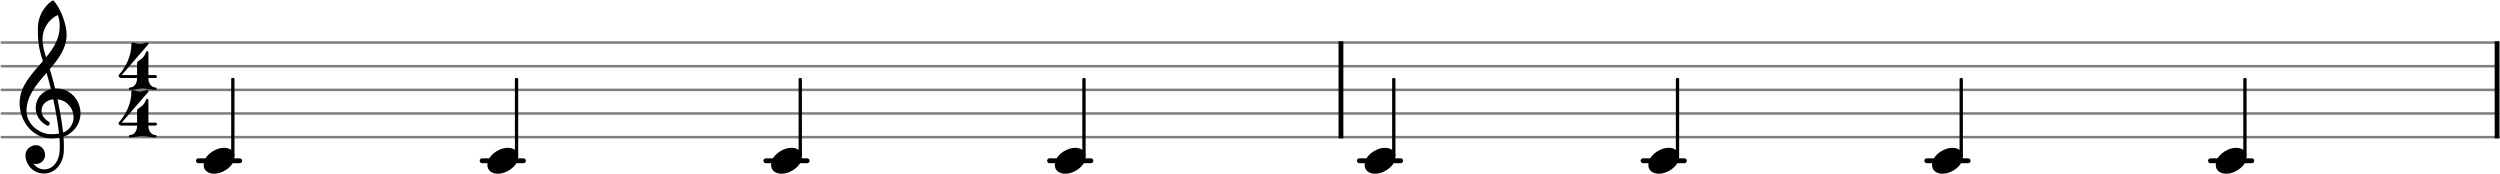
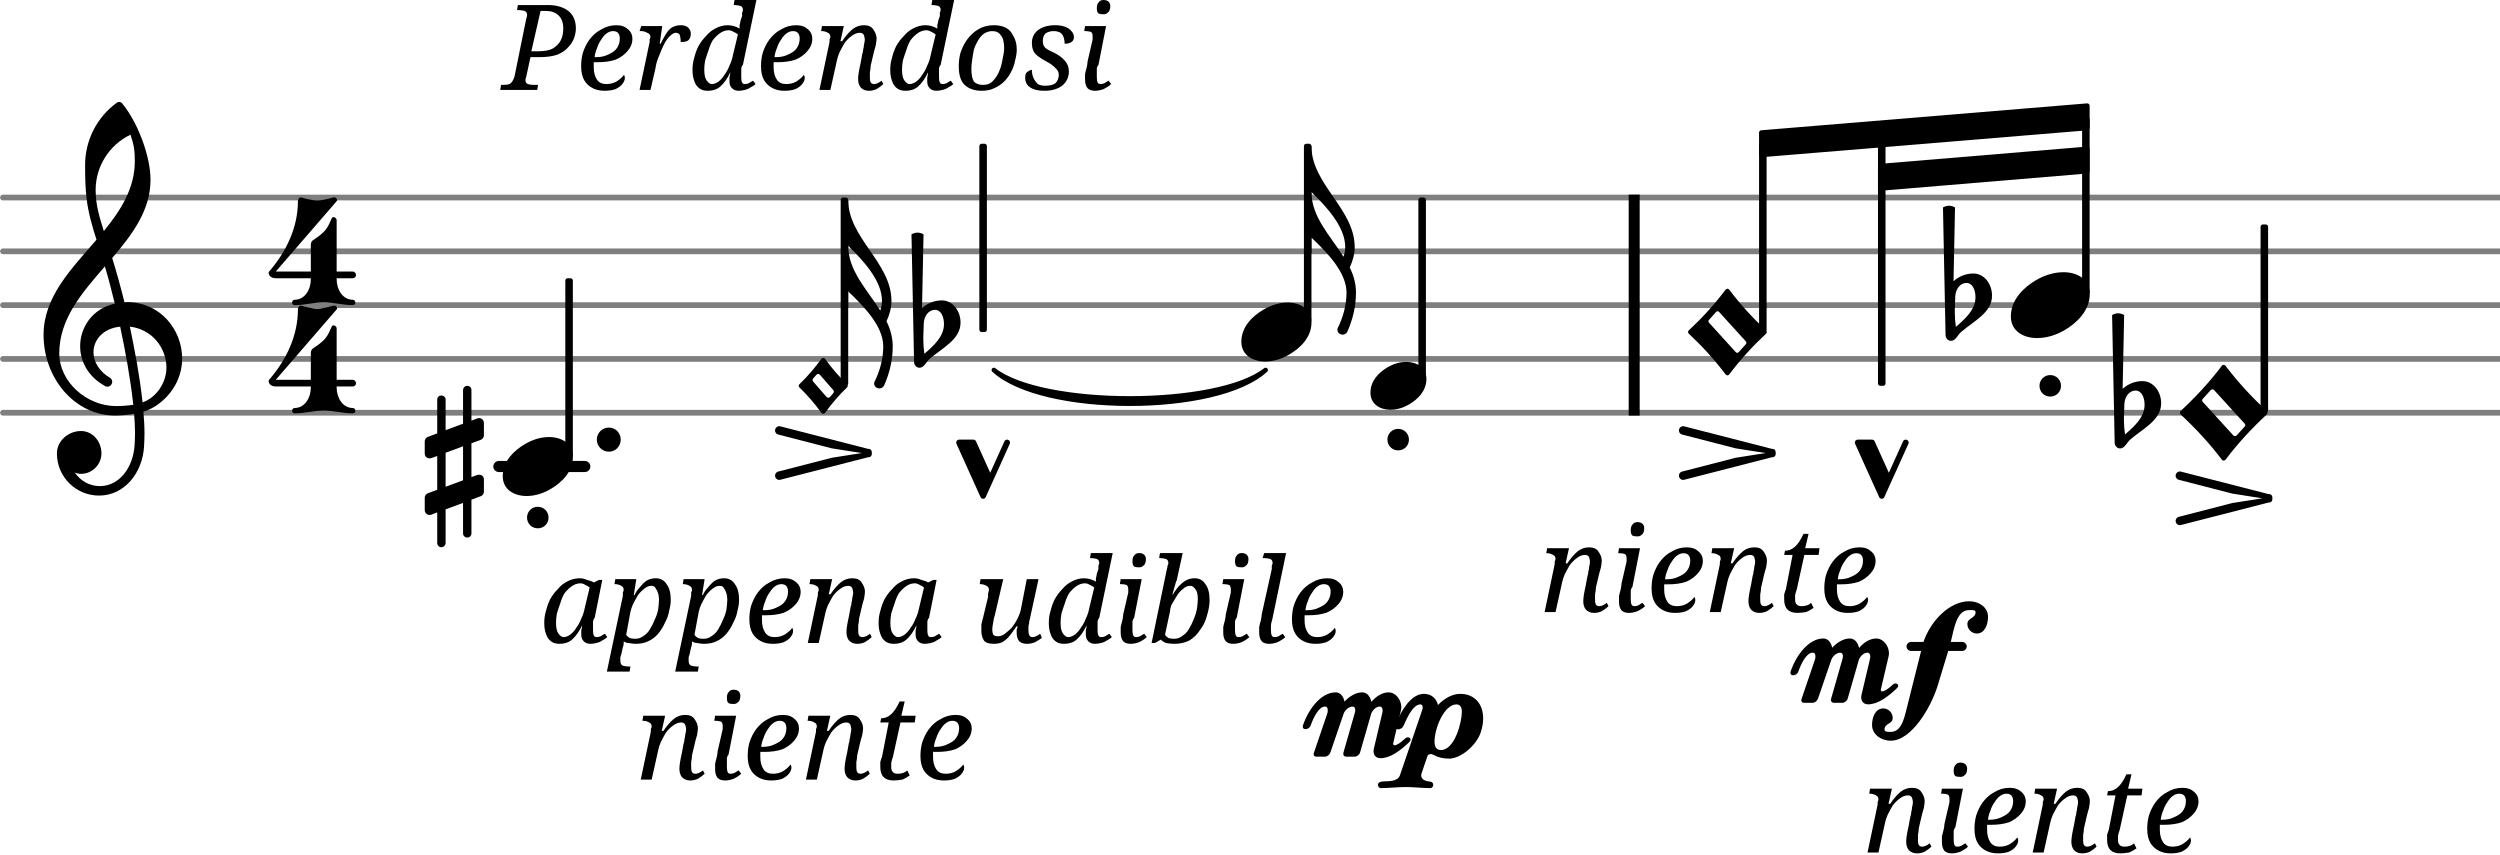
- <svg xmlns="http://www.w3.org/2000/svg" version="1.2" width="167.17mm" height="11.62mm" viewBox="0 -0.036 105.697 7.35">
-   <style text="style/css">
+ <svg xmlns="http://www.w3.org/2000/svg" version="1.2" width="73.49mm" height="25.11mm" viewBox="0 0.001 46.467 15.878">
+   <style type="text/css">

tspan { white-space: pre; }

</style>
  <g color="rgb(49.804%, 49.804%, 49.804%)">
-     <line transform="translate(0, 5.764)" stroke-linejoin="round" stroke-linecap="round" stroke-width="0.107" stroke="currentColor" x1="0.054" y1="-0" x2="105.644" y2="-0" />
-     <line transform="translate(0, 4.764)" stroke-linejoin="round" stroke-linecap="round" stroke-width="0.107" stroke="currentColor" x1="0.054" y1="-0" x2="105.644" y2="-0" />
-     <line transform="translate(0, 3.764)" stroke-linejoin="round" stroke-linecap="round" stroke-width="0.107" stroke="currentColor" x1="0.054" y1="-0" x2="105.644" y2="-0" />
-     <line transform="translate(0, 2.764)" stroke-linejoin="round" stroke-linecap="round" stroke-width="0.107" stroke="currentColor" x1="0.054" y1="-0" x2="105.644" y2="-0" />
-     <line transform="translate(0, 1.764)" stroke-linejoin="round" stroke-linecap="round" stroke-width="0.107" stroke="currentColor" x1="0.054" y1="-0" x2="105.644" y2="-0" />
+     <g transform="translate(0, 7.6729)">
+       <line stroke-linejoin="round" stroke-linecap="round" stroke-width="0.107" stroke="currentColor" x1="0.054" y1="0" x2="46.467" y2="0" />
+     </g>
+     <g transform="translate(0, 6.6729)">
+       <line stroke-linejoin="round" stroke-linecap="round" stroke-width="0.107" stroke="currentColor" x1="0.054" y1="0" x2="46.467" y2="0" />
+     </g>
+     <g transform="translate(0, 5.6729)">
+       <line stroke-linejoin="round" stroke-linecap="round" stroke-width="0.107" stroke="currentColor" x1="0.054" y1="0" x2="46.467" y2="0" />
+     </g>
+     <g transform="translate(0, 4.6729)">
+       <line stroke-linejoin="round" stroke-linecap="round" stroke-width="0.107" stroke="currentColor" x1="0.054" y1="0" x2="46.467" y2="0" />
+     </g>
+     <g transform="translate(0, 3.6729)">
+       <line stroke-linejoin="round" stroke-linecap="round" stroke-width="0.107" stroke="currentColor" x1="0.054" y1="0" x2="46.467" y2="0" />
+     </g>
  </g>
-   <rect transform="translate(105.4934, 3.764)" x="0" y="-2.054" width="0.204" height="4.107" ry="0" fill="currentColor" />
-   <rect transform="translate(56.5934, 3.764)" x="0" y="-2.054" width="0.204" height="4.107" ry="0" fill="currentColor" />
-   <rect transform="translate(0, 6.764)" x="93.371" y="-0.104" width="1.954" height="0.207" ry="0.104" fill="currentColor" />
-   <rect transform="translate(0, 6.764)" x="81.371" y="-0.104" width="1.954" height="0.207" ry="0.104" fill="currentColor" />
-   <rect transform="translate(0, 6.764)" x="69.371" y="-0.104" width="1.954" height="0.207" ry="0.104" fill="currentColor" />
-   <rect transform="translate(0, 6.764)" x="57.371" y="-0.104" width="1.954" height="0.207" ry="0.104" fill="currentColor" />
-   <rect transform="translate(0, 6.764)" x="44.268" y="-0.104" width="1.954" height="0.207" ry="0.104" fill="currentColor" />
-   <rect transform="translate(0, 6.764)" x="32.268" y="-0.104" width="1.954" height="0.207" ry="0.104" fill="currentColor" />
-   <rect transform="translate(0, 6.764)" x="20.268" y="-0.104" width="1.954" height="0.207" ry="0.104" fill="currentColor" />
-   <rect transform="translate(0, 6.764)" x="8.268" y="-0.104" width="1.954" height="0.207" ry="0.104" fill="currentColor" />
-   <rect transform="translate(70.9303, 3.764)" x="-0.07" y="-0.5" width="0.14" height="3.321" ry="0.044" fill="currentColor" />
-   <path transform="translate(69.6972, 6.764) scale(0.004, -0.004)" d="M215 137c57 0 111 -29 111 -92c0 -71 -54 -120 -101 -148c-35 -21 -74 -34 -114 -34c-57 0 -111 29 -111 92c0 71 54 120 101 148c35 21 74 34 114 34z" fill="currentColor" />
-   <rect transform="translate(58.9303, 3.764)" x="-0.07" y="-0.5" width="0.14" height="3.321" ry="0.044" fill="currentColor" />
-   <rect transform="translate(94.9303, 3.764)" x="-0.07" y="-0.5" width="0.14" height="3.321" ry="0.044" fill="currentColor" />
-   <path transform="translate(93.6972, 6.764) scale(0.004, -0.004)" d="M215 137c57 0 111 -29 111 -92c0 -71 -54 -120 -101 -148c-35 -21 -74 -34 -114 -34c-57 0 -111 29 -111 92c0 71 54 120 101 148c35 21 74 34 114 34z" fill="currentColor" />
-   <rect transform="translate(82.9303, 3.764)" x="-0.07" y="-0.5" width="0.14" height="3.321" ry="0.044" fill="currentColor" />
-   <path transform="translate(81.6972, 6.764) scale(0.004, -0.004)" d="M215 137c57 0 111 -29 111 -92c0 -71 -54 -120 -101 -148c-35 -21 -74 -34 -114 -34c-57 0 -111 29 -111 92c0 71 54 120 101 148c35 21 74 34 114 34z" fill="currentColor" />
-   <rect transform="translate(21.8264, 3.764)" x="-0.07" y="-0.5" width="0.14" height="3.321" ry="0.044" fill="currentColor" />
-   <path transform="translate(20.5934, 6.764) scale(0.004, -0.004)" d="M215 137c57 0 111 -29 111 -92c0 -71 -54 -120 -101 -148c-35 -21 -74 -34 -114 -34c-57 0 -111 29 -111 92c0 71 54 120 101 148c35 21 74 34 114 34z" fill="currentColor" />
-   <path transform="translate(57.6972, 6.764) scale(0.004, -0.004)" d="M215 137c57 0 111 -29 111 -92c0 -71 -54 -120 -101 -148c-35 -21 -74 -34 -114 -34c-57 0 -111 29 -111 92c0 71 54 120 101 148c35 21 74 34 114 34z" fill="currentColor" />
-   <path transform="translate(8.5934, 6.764) scale(0.004, -0.004)" d="M215 137c57 0 111 -29 111 -92c0 -71 -54 -120 -101 -148c-35 -21 -74 -34 -114 -34c-57 0 -111 29 -111 92c0 71 54 120 101 148c35 21 74 34 114 34z" fill="currentColor" />
-   <path transform="translate(0.8, 4.764) scale(0.004, -0.004)" d="M378 263c4 0 7 1 11 1c156 0 257 -129 257 -262c0 -76 -34 -154 -108 -210c-22 -17 -46 -29 -72 -37c3 -34 4 -68 4 -102c0 -20 0 -40 -1 -60c-7 -121 -90 -228 -209 -228c-108 0 -196 87 -196 196c0 58 53 104 112 104c54 0 95 -48 95 -104c0 -52 -43 -95 -95 -95 c-10 0 -20 2 -29 6c26 -38 68 -63 116 -63h3c93 2 153 92 159 190c1 19 2 37 2 56c0 30 -2 60 -4 90c-29 -5 -58 -8 -88 -8c-188 0 -333 173 -333 375c0 177 130 307 246 442c-20 62 -38 125 -46 190c-6 52 -7 104 -7 157c0 115 55 223 148 290c7 5 16 4 22 -1 c71 -83 134 -244 134 -357c0 -143 -85 -255 -178 -364c21 -68 40 -137 57 -206zM462 -202c67 24 111 94 111 162c0 89 -65 178 -170 190c24 -115 46 -230 59 -352zM75 26c0 -134 129 -245 263 -245c28 0 55 2 81 6c-14 126 -36 244 -61 363c-79 -8 -124 -61 -124 -119 c0 -43 25 -89 80 -121c5 -5 7 -11 7 -16c0 -12 -10 -23 -22 -23c-3 0 -6 1 -9 2c-81 43 -118 116 -118 186c0 89 58 175 161 198c-14 58 -29 116 -46 173c-106 -122 -212 -244 -212 -404zM244 785c0 -73 20 -132 38 -191c79 97 144 199 144 324c0 53 -4 76 -20 124 c-99 -47 -162 -148 -162 -257z" fill="currentColor" />
-   <rect transform="translate(9.8264, 3.764)" x="-0.07" y="-0.5" width="0.14" height="3.321" ry="0.044" fill="currentColor" />
-   <path transform="translate(5, 3.764) scale(0.004, -0.004)" d="M194 120h120c0 -49 29 -95 75 -95c8 0 12 -7 12 -13s-4 -12 -12 -12c-45 0 -90 13 -135 13s-90 -13 -135 -13c-8 0 -12 6 -12 12s4 13 12 13c46 0 75 46 75 95zM203 301c22 15 45 30 61 51c12 15 19 34 27 51c2 4 5 6 9 6c6 0 14 -6 14 -15v-238h74c10 0 16 -8 16 -16 s-6 -15 -16 -15h-74v-5h-120v5h-163c-24 0 -33 15 -33 24c0 3 1 6 2 7c80 92 134 205 134 327c0 11 8 20 17 17c24 -7 48 -13 73 -13s48 6 72 13c2 1 4 1 6 1c9 0 14 -7 14 -13c0 -2 0 -3 -2 -5l-283 -327h163v122c0 9 2 18 9 23z" fill="currentColor" />
-   <path transform="translate(5, 5.776) scale(0.004, -0.004)" d="M194 120h120c0 -49 29 -95 75 -95c8 0 12 -7 12 -13s-4 -12 -12 -12c-45 0 -90 13 -135 13s-90 -13 -135 -13c-8 0 -12 6 -12 12s4 13 12 13c46 0 75 46 75 95zM203 301c22 15 45 30 61 51c12 15 19 34 27 51c2 4 5 6 9 6c6 0 14 -6 14 -15v-238h74c10 0 16 -8 16 -16 s-6 -15 -16 -15h-74v-5h-120v5h-163c-24 0 -33 15 -33 24c0 3 1 6 2 7c80 92 134 205 134 327c0 11 8 20 17 17c24 -7 48 -13 73 -13s48 6 72 13c2 1 4 1 6 1c9 0 14 -7 14 -13c0 -2 0 -3 -2 -5l-283 -327h163v122c0 9 2 18 9 23z" fill="currentColor" />
-   <rect transform="translate(45.8264, 3.764)" x="-0.07" y="-0.5" width="0.14" height="3.321" ry="0.044" fill="currentColor" />
-   <path transform="translate(44.5934, 6.764) scale(0.004, -0.004)" d="M215 137c57 0 111 -29 111 -92c0 -71 -54 -120 -101 -148c-35 -21 -74 -34 -114 -34c-57 0 -111 29 -111 92c0 71 54 120 101 148c35 21 74 34 114 34z" fill="currentColor" />
-   <rect transform="translate(33.8264, 3.764)" x="-0.07" y="-0.5" width="0.14" height="3.321" ry="0.044" fill="currentColor" />
-   <path transform="translate(32.5934, 6.764) scale(0.004, -0.004)" d="M215 137c57 0 111 -29 111 -92c0 -71 -54 -120 -101 -148c-35 -21 -74 -34 -114 -34c-57 0 -111 29 -111 92c0 71 54 120 101 148c35 21 74 34 114 34z" fill="currentColor" />
+   <g transform="translate(0, 8.6729)">
+     <rect x="9.168" y="-0.104" width="1.804" height="0.207" ry="0.104" fill="currentColor" />
+   </g>
+   <g transform="translate(30.2727, 5.6729)">
+     <rect x="0" y="-2.054" width="0.204" height="4.107" ry="0" fill="currentColor" />
+   </g>
+   <g transform="translate(33.4591, 13.0653)">
+     <g>
+       <path transform="scale(0.004, -0.004)" d="M-44 146c26 76 84 153 152 153c22 0 36 -19 41 -43c23 25 53 43 82 43c23 0 37 -19 43 -44c22 26 51 44 80 44c33 0 59 -35 59 -69c0 -5 -1 -10 -2 -15l-35 -149c0 -2 -1 -4 -1 -5c0 -5 2 -8 7 -8c9 0 27 11 48 31c5 5 10 6 14 6c6 0 12 -4 12 -10c0 -4 -2 -8 -7 -13 c-40 -38 -87 -74 -133 -74c-20 0 -32 13 -32 32c0 4 0 7 1 11l39 165c1 5 2 9 2 14c0 10 -4 18 -14 18c-16 0 -33 -17 -39 -33l-52 -181c-3 -10 -15 -19 -25 -19h-38c-11 0 -17 8 -14 19l52 182c2 6 3 11 3 16c0 9 -4 16 -13 16c-16 0 -35 -16 -41 -33l-62 -181 c-4 -11 -15 -19 -26 -19h-38c-11 0 -16 8 -12 19l62 182c2 5 2 10 2 15c0 10 -3 17 -13 17c-29 0 -54 -53 -66 -87c-4 -12 -15 -18 -24 -18c-7 0 -13 3 -13 11c0 2 0 5 1 7z" fill="currentColor" />
+       <path transform="translate(1.7451, 0) scale(0.004, -0.004)" d="M252 241l-49 -161c-30 -99 -121 -256 -218 -256c-46 0 -87 30 -87 73c0 39 17 77 52 77c24 0 44 -20 44 -44c0 -30 -38 -24 -38 -54c0 -10 11 -11 23 -11h6c47 0 61 56 73 105l68 271h-47c-11 0 -21 10 -21 21s10 21 21 21h58c32 95 119 189 213 189c46 0 87 -29 87 -72 c0 -39 -17 -78 -52 -78c-24 0 -44 20 -44 44c0 30 38 25 38 55c0 10 -10 10 -22 10h-7c-60 0 -70 -84 -86 -148h53c11 0 21 -10 21 -21s-10 -21 -21 -21h-65z" fill="currentColor" />
+     </g>
+   </g>
+   <g transform="translate(34.9766, 8.1729)">
+     <path transform="scale(0.004, -0.004)" d="M111 0c10 0 17 -10 13 -19l-112 -248c-2 -5 -7 -8 -12 -8s-10 3 -12 8l-112 248c-4 9 3 19 13 19h66c5 0 10 -3 12 -8l66 -146l66 146c2 5 7 8 12 8z" fill="currentColor" />
+   </g>
+   <g transform="translate(34.9766, 5.6729)">
+     <rect x="-0.07" y="-3.186" width="0.14" height="4.686" ry="0.044" fill="currentColor" />
+   </g>
+   <g transform="translate(32.7661, 5.6729)">
+     <rect x="-0.07" y="-3.006" width="0.14" height="3.506" ry="0.044" fill="currentColor" />
+   </g>
+   <g transform="translate(32.1062, 8.4225)">
+     <path transform="scale(0.004, -0.004)" d="M-210 86c-9 2 -15 10 -15 19c0 12 12 23 25 19l405 -104c14 0 20 -6 20 -20s-6 -20 -20 -20l-405 -104c-13 -4 -25 7 -25 19c0 9 6 17 15 19l248 64l140 22l-140 22z" fill="currentColor" />
+   </g>
+   <g color="rgb(100%, 100%, 100%)">
+     <g transform="translate(28.616, 11.3781)">
+       <rect x="0" y="-1.619" width="6.98" height="1.65" ry="0" fill="currentColor" />
+     </g>
+   </g>
+   <g transform="translate(28.616, 11.3781)">
+     <text font-family="serif" font-style="italic" font-size="2.2" text-anchor="start" fill="currentColor">
+       <tspan>niente</tspan>
+     </text>
+   </g>
+   <g transform="translate(31.3766, 6.1729)">
+     <path transform="scale(0.0045, -0.0045)" d="M87 51c-2 -2 -3 -4 -3 -6s1 -5 3 -7l109 -120c2 -2 4 -4 7 -4s5 2 7 4l28 31c2 2 3 4 3 6s-1 5 -3 7l-109 120c-2 2 -4 4 -7 4s-5 -2 -7 -4zM0 0c0 3 1 5 3 7c56 52 106 107 152 168c2 2 5 4 8 4s5 -2 7 -4c46 -61 96 -116 152 -168c2 -2 3 -4 3 -7s-1 -5 -3 -7 c-56 -52 -106 -107 -152 -168c-2 -2 -4 -4 -7 -4s-6 2 -8 4c-46 61 -96 116 -152 168c-2 2 -3 4 -3 7z" fill="currentColor" />
+   </g>
+   <g transform="translate(42.0883, 5.6729)">
+     <rect x="-0.07" y="-1.5" width="0.14" height="3.5" ry="0.044" fill="currentColor" />
+   </g>
+   <g transform="translate(18.2727, 5.6729)">
+     <path stroke-width="0.086" stroke-linejoin="round" stroke-linecap="round" stroke="currentColor" fill="currentColor" d="M0.2 1.206C1.098 2.04 4.354 2.04 5.251 1.206L5.251 1.206C4.354 1.911 1.098 1.911 0.2 1.206z" />
+   </g>
+   <g transform="translate(32.6963, 2.6729)">
+     <polygon stroke-linejoin="round" stroke-linecap="round" stroke-width="0.089" fill="currentColor" stroke="currentColor" points="6.1 -0.706 6.1 -0.294 0.044 0.206 0.044 -0.206" />
+   </g>
+   <g transform="translate(34.9069, 3.2966)">
+     <polygon stroke-linejoin="round" stroke-linecap="round" stroke-width="0.089" fill="currentColor" stroke="currentColor" points="3.889 -0.526 3.889 -0.115 0.044 0.206 0.044 -0.206" />
+   </g>
+   <g transform="translate(39.3702, 7.6729)">
+     <path transform="scale(0.004, -0.004)" d="M29 39l-2 -64v-11c0 -22 2 -43 5 -65c44 38 91 80 91 138c0 33 -13 66 -42 66c-31 0 -51 -31 -52 -64zM-28 454c9 5 18 8 28 8s19 -3 28 -8l-7 -343c25 23 58 36 92 36c51 0 87 -49 87 -103c0 -79 -84 -117 -144 -169c-16 -14 -25 -41 -47 -41c-14 0 -25 13 -25 27z" fill="currentColor" />
+   </g>
+   <g transform="translate(41.3391, 9.2638)">
+     <path transform="scale(0.004, -0.004)" d="M-210 86c-9 2 -15 10 -15 19c0 12 12 23 25 19l405 -104c14 0 20 -6 20 -20s-6 -20 -20 -20l-405 -104c-13 -4 -25 7 -25 19c0 9 6 17 15 19l248 64l140 22l-140 22z" fill="currentColor" />
+   </g>
+   <g transform="translate(40.5202, 7.6729)">
+     <path transform="scale(0.005, -0.005)" d="M85 52c-1 -2 -3 -4 -3 -6s2 -4 3 -6l113 -124c2 -2 3 -3 6 -3s5 1 7 3l29 32c1 2 3 4 3 6s-2 4 -3 6l-113 124c-2 2 -3 3 -6 3s-5 -1 -7 -3zM0 0c0 2 0 4 2 6c56 52 108 108 154 169c2 2 3 3 6 3s5 -1 7 -3c46 -61 98 -117 154 -169c2 -2 2 -4 2 -6s0 -4 -2 -6 c-56 -52 -108 -108 -154 -169c-2 -2 -4 -3 -7 -3s-4 1 -6 3c-46 61 -98 117 -154 169c-2 2 -2 4 -2 6z" fill="currentColor" />
+   </g>
+   <g transform="translate(36.2266, 5.6729)">
+     <path transform="scale(0.004, -0.004)" d="M29 39l-2 -64v-11c0 -22 2 -43 5 -65c44 38 91 80 91 138c0 33 -13 66 -42 66c-31 0 -51 -31 -52 -64zM-28 454c9 5 18 8 28 8s19 -3 28 -8l-7 -343c25 23 58 36 92 36c51 0 87 -49 87 -103c0 -79 -84 -117 -144 -169c-16 -14 -25 -41 -47 -41c-14 0 -25 13 -25 27z" fill="currentColor" />
+   </g>
+   <g transform="translate(38.7708, 5.6729)">
+     <rect x="-0.07" y="-3.494" width="0.14" height="3.285" ry="0.044" fill="currentColor" />
+   </g>
+   <g transform="translate(38.1086, 7.1729)">
+     <path transform="scale(0.004, -0.004)" d="M-50 0c0 28 22 50 50 50s50 -22 50 -50s-22 -50 -50 -50s-50 22 -50 50z" fill="currentColor" />
+   </g>
+   <g color="rgb(100%, 100%, 100%)">
+     <g transform="translate(34.6184, 15.8481)">
+       <rect x="0" y="-1.619" width="6.98" height="1.65" ry="0" fill="currentColor" />
+     </g>
+   </g>
+   <g transform="translate(34.6184, 15.8481)">
+     <text font-family="serif" font-style="italic" font-size="2.2" text-anchor="start" fill="currentColor">
+       <tspan>niente</tspan>
+     </text>
+   </g>
+   <g transform="translate(37.3766, 5.6729)">
+     <path transform="scale(0.0045, -0.0045)" d="M218 136c55 0 108 -28 108 -89c0 -71 -55 -121 -102 -149c-35 -21 -75 -34 -116 -34c-55 0 -108 28 -108 89c0 71 55 121 102 149c35 21 75 34 116 34z" fill="currentColor" />
+   </g>
+   <g transform="translate(15.6948, 5.6729)">
+     <rect x="-0.07" y="-2" width="0.14" height="3.5" ry="0.044" fill="currentColor" />
+   </g>
+   <g transform="translate(15.3049, 8.4225)">
+     <path transform="scale(0.004, -0.004)" d="M-210 86c-9 2 -15 10 -15 19c0 12 12 23 25 19l405 -104c14 0 20 -6 20 -20s-6 -20 -20 -20l-405 -104c-13 -4 -25 7 -25 19c0 9 6 17 15 19l248 64l140 22l-140 22z" fill="currentColor" />
+   </g>
+   <g transform="translate(26.4333, 5.6729)">
+     <rect x="-0.07" y="-2" width="0.14" height="3.372" ry="0.044" fill="currentColor" />
+   </g>
+   <g transform="translate(14.8453, 7.1729)">
+     <path transform="scale(0.0028, -0.0028)" d="M96 49c-3 -3 -4 -7 -4 -11s1 -7 4 -10l88 -101c3 -3 7 -6 12 -6s9 3 12 6l21 24c3 3 4 7 4 11s-1 7 -4 10l-88 101c-3 3 -7 6 -12 6s-9 -3 -12 -6zM0 0c0 4 1 7 4 10c54 52 103 109 147 170c3 4 7 5 12 5s8 -1 11 -5c44 -61 93 -118 147 -170c3 -3 4 -6 4 -10 s-1 -7 -4 -10c-54 -52 -103 -109 -147 -170c-3 -4 -6 -5 -11 -5s-9 1 -12 5c-44 61 -93 118 -147 170c-3 3 -4 6 -4 10z" fill="currentColor" />
+   </g>
+   <g transform="translate(7.8934, 8.6729)">
+     <path transform="scale(0.004, -0.004)" d="M217 -311c0 -11 -8 -19 -19 -19s-20 8 -20 19v142l-81 -30v-156c0 -11 -9 -20 -20 -20s-19 9 -19 20v142l-28 -11c-3 -1 -5 -1 -8 -1c-12 0 -22 10 -22 23v57c0 9 6 18 15 21l43 16v157l-28 -10c-3 -1 -5 -1 -8 -1c-12 0 -22 9 -22 22v57c0 9 6 18 15 21l43 16v157 c0 11 8 19 19 19s20 -8 20 -19v-142l81 30v156c0 11 9 20 20 20s19 -9 19 -20v-142l28 11c3 1 5 1 8 1c12 0 22 -10 22 -23v-57c0 -9 -6 -18 -15 -21l-43 -16v-157l28 10c3 1 5 1 8 1c12 0 22 -9 22 -22v-57c0 -9 -6 -18 -15 -21l-43 -16v-157zM97 64v-158l81 30v158z" fill="currentColor" />
+   </g>
+   <g color="rgb(100%, 100%, 100%)">
+     <g transform="translate(11.8147, 14.493)">
+       <rect x="0" y="-1.619" width="6.98" height="1.65" ry="0" fill="currentColor" />
+     </g>
+   </g>
+   <g transform="translate(11.8147, 14.493)">
+     <text font-family="serif" font-style="italic" font-size="2.2" text-anchor="start" fill="currentColor">
+       <tspan>niente</tspan>
+     </text>
+   </g>
+   <g transform="translate(10.5764, 5.6729)">
+     <rect x="-0.07" y="-0.5" width="0.14" height="3.321" ry="0.044" fill="currentColor" />
+   </g>
+   <g transform="translate(11.0921, 8.1729)">
+     <path transform="scale(0.004, -0.004)" d="M0 0c0 31 25 56 56 56s55 -25 55 -56s-24 -56 -55 -56s-56 25 -56 56z" fill="currentColor" />
+   </g>
+   <g transform="translate(5, 5.6729)">
+     <path transform="scale(0.004, -0.004)" d="M194 120h120c0 -49 29 -95 75 -95c8 0 12 -7 12 -13s-4 -12 -12 -12c-45 0 -90 13 -135 13s-90 -13 -135 -13c-8 0 -12 6 -12 12s4 13 12 13c46 0 75 46 75 95zM203 301c22 15 45 30 61 51c12 15 19 34 27 51c2 4 5 6 9 6c6 0 14 -6 14 -15v-238h74c10 0 16 -8 16 -16 s-6 -15 -16 -15h-74v-5h-120v5h-163c-24 0 -33 15 -33 24c0 3 1 6 2 7c80 92 134 205 134 327c0 11 8 20 17 17c24 -7 48 -13 73 -13s48 6 72 13c2 1 4 1 6 1c9 0 14 -7 14 -13c0 -2 0 -3 -2 -5l-283 -327h163v122c0 9 2 18 9 23z" fill="currentColor" />
+   </g>
+   <g transform="translate(5, 7.6848)">
+     <path transform="scale(0.004, -0.004)" d="M194 120h120c0 -49 29 -95 75 -95c8 0 12 -7 12 -13s-4 -12 -12 -12c-45 0 -90 13 -135 13s-90 -13 -135 -13c-8 0 -12 6 -12 12s4 13 12 13c46 0 75 46 75 95zM203 301c22 15 45 30 61 51c12 15 19 34 27 51c2 4 5 6 9 6c6 0 14 -6 14 -15v-238h74c10 0 16 -8 16 -16 s-6 -15 -16 -15h-74v-5h-120v5h-163c-24 0 -33 15 -33 24c0 3 1 6 2 7c80 92 134 205 134 327c0 11 8 20 17 17c24 -7 48 -13 73 -13s48 6 72 13c2 1 4 1 6 1c9 0 14 -7 14 -13c0 -2 0 -3 -2 -5l-283 -327h163v122c0 9 2 18 9 23z" fill="currentColor" />
+   </g>
+   <g transform="translate(0.8, 6.6729)">
+     <path transform="scale(0.004, -0.004)" d="M378 263c4 0 7 1 11 1c156 0 257 -129 257 -262c0 -76 -34 -154 -108 -210c-22 -17 -46 -29 -72 -37c3 -34 5 -68 5 -102c0 -20 -1 -40 -2 -60c-7 -121 -90 -228 -209 -228c-108 0 -196 87 -196 196c0 58 53 104 112 104c54 0 95 -48 95 -104c0 -52 -43 -95 -95 -95 c-10 0 -20 2 -29 6c26 -38 68 -63 116 -63h3c93 2 153 92 159 190c1 19 2 37 2 56c0 30 -2 60 -4 90c-29 -5 -58 -8 -88 -8c-188 0 -333 173 -333 375c0 177 130 307 246 442c-20 62 -38 125 -46 190c-6 52 -7 104 -7 157c0 115 55 223 148 290c7 5 16 4 22 -1 c71 -83 134 -244 134 -357c0 -143 -85 -255 -178 -364c21 -68 40 -137 57 -206zM462 -202c67 24 111 94 111 162c0 89 -65 178 -170 190c24 -115 46 -230 59 -352zM75 26c0 -134 129 -245 263 -245c28 0 55 2 81 6c-14 126 -36 244 -61 363c-79 -8 -124 -61 -124 -119 c0 -43 25 -89 80 -121c5 -5 7 -11 7 -16c0 -12 -10 -23 -22 -23c-3 0 -6 1 -9 2c-81 43 -118 116 -118 186c0 89 58 175 161 198c-14 58 -29 116 -46 173c-106 -122 -212 -244 -212 -404zM406 1042c-99 -47 -162 -148 -162 -257c0 -73 20 -132 38 -191 c79 97 144 199 144 324c0 53 -4 76 -20 124z" fill="currentColor" />
+   </g>
+   <g transform="translate(9.9948, 9.6215)">
+     <path transform="scale(0.004, -0.004)" d="M-50 0c0 28 22 50 50 50s50 -22 50 -50s-22 -50 -50 -50s-50 22 -50 50z" fill="currentColor" />
+   </g>
+   <g transform="translate(9.3434, 1.6728)">
+     <text font-family="serif" font-style="italic" font-size="2.2" text-anchor="start" fill="currentColor">
+       <tspan>Perdendosi</tspan>
+     </text>
+   </g>
+   <g transform="translate(9.3434, 8.6729)">
+     <path transform="scale(0.004, -0.004)" d="M215 137c57 0 111 -29 111 -92c0 -71 -54 -120 -101 -148c-35 -21 -74 -34 -114 -34c-57 0 -111 29 -111 92c0 71 54 120 101 148c35 21 74 34 114 34z" fill="currentColor" />
+   </g>
+   <g transform="translate(25.9879, 8.1729)">
+     <path transform="scale(0.004, -0.004)" d="M-50 0c0 28 22 50 50 50s50 -22 50 -50s-22 -50 -50 -50s-50 22 -50 50z" fill="currentColor" />
+   </g>
+   <g transform="translate(24.3945, 14.0666)">
+     <g>
+       <path transform="scale(0.004, -0.004)" d="M-44 146c26 76 84 153 152 153c22 0 36 -19 41 -43c23 25 53 43 82 43c23 0 37 -19 43 -44c22 26 51 44 80 44c33 0 59 -35 59 -69c0 -5 -1 -10 -2 -15l-35 -149c0 -2 -1 -4 -1 -5c0 -5 2 -8 7 -8c9 0 27 11 48 31c5 5 10 6 14 6c6 0 12 -4 12 -10c0 -4 -2 -8 -7 -13 c-40 -38 -87 -74 -133 -74c-20 0 -32 13 -32 32c0 4 0 7 1 11l39 165c1 5 2 9 2 14c0 10 -4 18 -14 18c-16 0 -33 -17 -39 -33l-52 -181c-3 -10 -15 -19 -25 -19h-38c-11 0 -17 8 -14 19l52 182c2 6 3 11 3 16c0 9 -4 16 -13 16c-16 0 -35 -16 -41 -33l-62 -181 c-4 -11 -15 -19 -26 -19h-38c-11 0 -16 8 -12 19l62 182c2 5 2 10 2 15c0 10 -3 17 -13 17c-29 0 -54 -53 -66 -87c-4 -12 -15 -18 -24 -18c-7 0 -13 3 -13 11c0 2 0 5 1 7z" fill="currentColor" />
+       <path transform="translate(1.7451, 0) scale(0.004, -0.004)" d="M233 243c-56 0 -102 -108 -102 -174c0 -22 8 -38 30 -38c63 0 97 127 97 179c0 18 -7 33 -25 33zM111 -146c-37 0 -76 5 -114 5s-79 -5 -115 -5c-9 0 -14 8 -14 15c0 19 30 16 48 17c23 1 47 7 54 27l101 296c2 7 5 14 5 20c0 8 -3 14 -11 14c-33 0 -61 -60 -77 -97 c-5 -13 -17 -19 -26 -19c-8 0 -15 5 -15 13c0 3 1 7 2 10c30 68 73 142 133 142c35 0 58 -22 65 -52c29 31 67 52 103 52c69 0 107 -49 107 -114c0 -21 -4 -44 -12 -67c-20 -58 -91 -120 -147 -120c-27 0 -52 6 -73 18c-10 6 -24 3 -27 -6l-27 -80c-1 -3 -2 -6 -2 -9 c0 -21 20 -28 43 -30c9 -1 13 -8 13 -15s-5 -15 -14 -15z" fill="currentColor" />
+     </g>
+   </g>
+   <g transform="translate(25.4727, 7.1729)">
+     <path transform="scale(0.0032, -0.0032)" d="M208 139c61 0 117 -33 117 -99c0 -71 -52 -119 -99 -147c-34 -20 -71 -32 -110 -32c-61 0 -116 33 -116 99c0 71 51 119 98 147c34 20 71 32 110 32z" fill="currentColor" />
+   </g>
+   <g transform="translate(24.3755, 2.7173)">
+     <path transform="scale(0.004, -0.004)" d="M0 -213c0 -116 88 -204 149 -301c5 14 8 30 8 45c0 95 -89 189 -157 256zM0 0c0 -177 201 -292 201 -469c0 -33 -9 -65 -23 -95c18 -36 29 -75 29 -117c0 -63 -15 -126 -41 -183c-5 -8 -13 -12 -21 -12c-14 0 -27 11 -24 28c26 52 42 109 42 167c0 96 -93 189 -163 256 v-75h-18v500h18z" fill="currentColor" />
+   </g>
+   <g transform="translate(24.3058, 5.6729)">
+     <rect x="-0.07" y="-3" width="0.14" height="3.321" ry="0.044" fill="currentColor" />
+   </g>
+   <g transform="translate(23.0727, 6.1729)">
+     <path transform="scale(0.004, -0.004)" d="M215 137c57 0 111 -29 111 -92c0 -71 -54 -120 -101 -148c-35 -21 -74 -34 -114 -34c-57 0 -111 29 -111 92c0 71 54 120 101 148c35 21 74 34 114 34z" fill="currentColor" />
+   </g>
+   <g transform="translate(17.053, 6.1729)">
+     <path transform="scale(0.004, -0.004)" d="M29 39l-2 -64v-11c0 -22 2 -43 5 -65c44 38 91 80 91 138c0 33 -13 66 -42 66c-31 0 -51 -31 -52 -64zM-28 454c9 5 18 8 28 8s19 -3 28 -8l-7 -343c25 23 58 36 92 36c51 0 87 -49 87 -103c0 -79 -84 -117 -144 -169c-16 -14 -25 -41 -47 -41c-14 0 -25 13 -25 27z" fill="currentColor" />
+   </g>
+   <g transform="translate(15.7646, 3.7173)">
+     <path transform="scale(0.004, -0.004)" d="M0 -213c0 -116 88 -204 149 -301c5 14 8 30 8 45c0 95 -89 189 -157 256zM0 0c0 -177 201 -292 201 -469c0 -33 -9 -65 -23 -95c18 -36 29 -75 29 -117c0 -63 -15 -126 -41 -183c-5 -8 -13 -12 -21 -12c-14 0 -27 11 -24 28c26 52 42 109 42 167c0 96 -93 189 -163 256 v-75h-18v500h18z" fill="currentColor" />
+   </g>
+   <g transform="translate(18.2727, 5.6729)">
+     <rect x="-0.07" y="-3" width="0.14" height="3.5" ry="0.044" fill="currentColor" />
+   </g>
+   <g transform="translate(18.2727, 8.1729)">
+     <path transform="scale(0.004, -0.004)" d="M111 0c10 0 17 -10 13 -19l-112 -248c-2 -5 -7 -8 -12 -8s-10 3 -12 8l-112 248c-4 9 3 19 13 19h66c5 0 10 -3 12 -8l66 -146l66 146c2 5 7 8 12 8z" fill="currentColor" />
+   </g>
+   <g color="rgb(100%, 100%, 100%)">
+     <g transform="translate(10.0214, 11.953)">
+       <rect x="0" y="-1.671" width="16.503" height="2.129" ry="0" fill="currentColor" />
+     </g>
+   </g>
+   <g transform="translate(10.0214, 11.953)">
+     <text font-family="serif" font-style="italic" font-size="2.2" text-anchor="start" fill="currentColor">
+       <tspan>appena udibile</tspan>
+     </text>
+   </g>
</svg>
